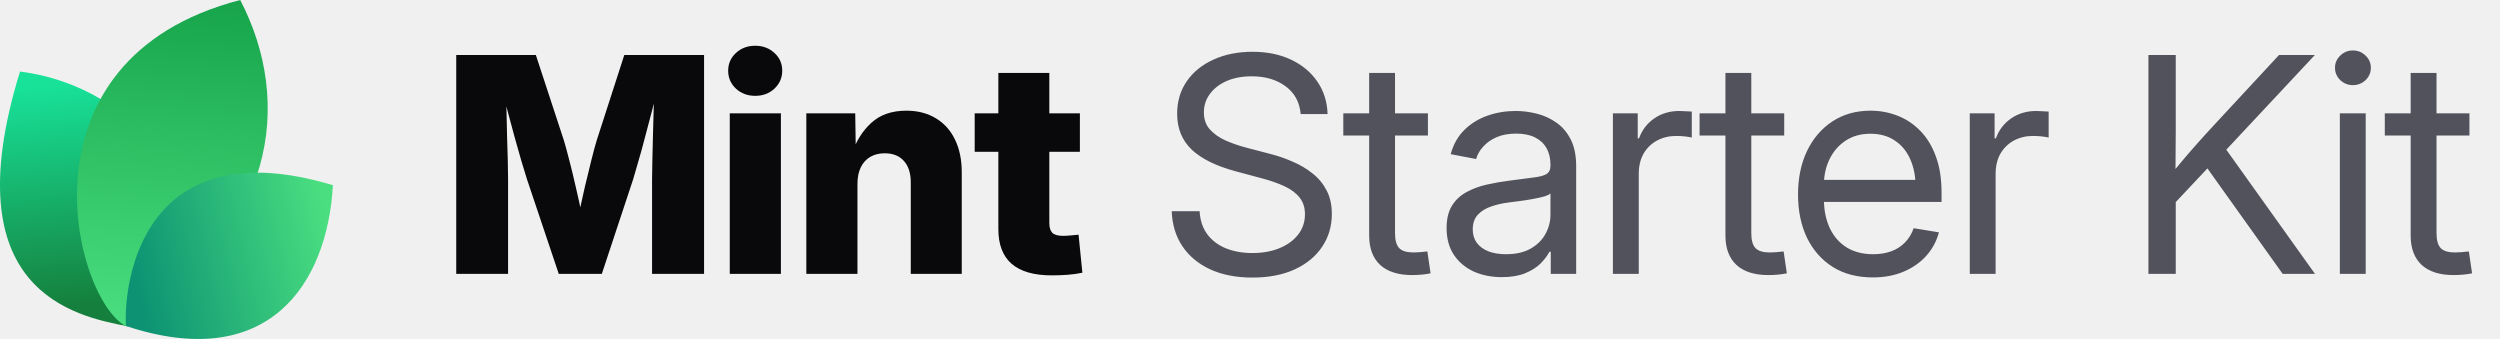
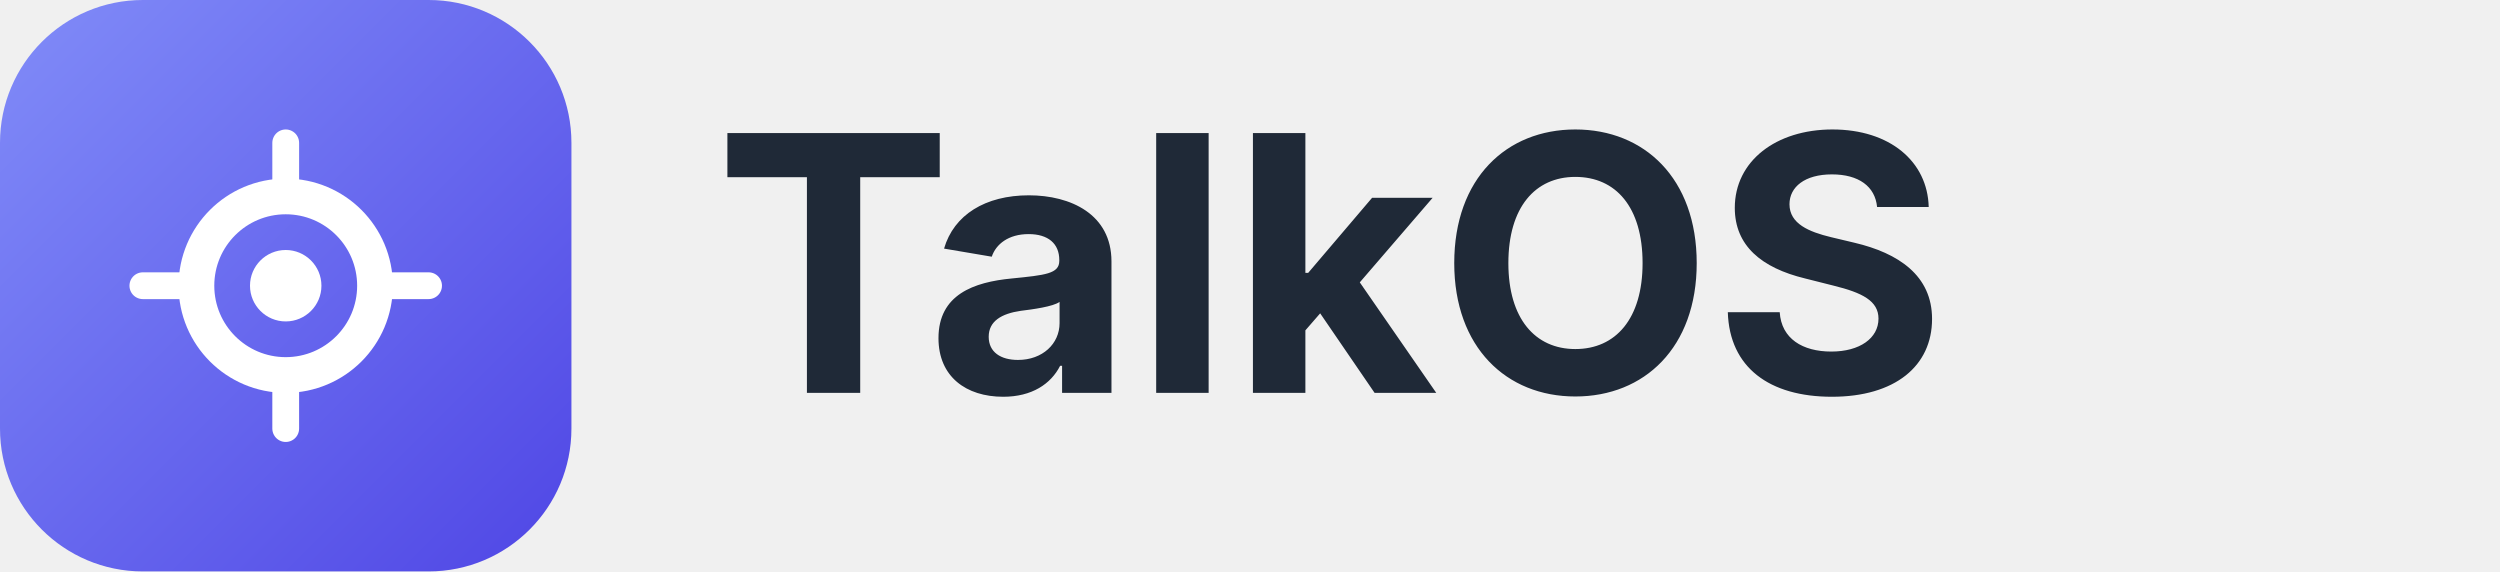
- <svg xmlns="http://www.w3.org/2000/svg" width="177" height="24" viewBox="0 0 177 24" fill="none">
-   <path d="M9.061 23.108C5.268 22.377 -3.391 20.627 1.417 5.064C9.634 6.099 16.973 14.064 9.061 23.108Z" fill="url(#paint0_linear_17557_2020)" />
-   <path d="M8.919 23.094C5.276 21.222 0.784 4.209 17.007 0C20.757 7.193 19.621 16.545 8.919 23.094Z" fill="url(#paint1_linear_17557_2020)" />
-   <path d="M8.914 23.079C8.735 19.882 10.159 9.085 23.57 13.111C23.181 20.123 18.984 26.418 8.914 23.079Z" fill="url(#paint2_linear_17557_2020)" />
-   <path d="M32.301 19.392V3.894H37.938L39.925 9.948C40.036 10.315 40.164 10.787 40.31 11.362C40.462 11.938 40.611 12.552 40.757 13.204C40.91 13.855 41.048 14.483 41.173 15.086C41.305 15.682 41.412 16.192 41.495 16.615H40.695C40.771 16.192 40.871 15.682 40.996 15.086C41.128 14.49 41.267 13.866 41.412 13.214C41.565 12.562 41.714 11.948 41.86 11.373C42.005 10.79 42.133 10.315 42.244 9.948L44.2 3.894H49.848V19.392H46.166V12.704C46.166 12.357 46.173 11.917 46.187 11.383C46.2 10.849 46.214 10.27 46.228 9.646C46.249 9.022 46.266 8.391 46.28 7.753C46.301 7.115 46.311 6.519 46.311 5.964H46.623C46.485 6.561 46.332 7.181 46.166 7.826C45.999 8.471 45.833 9.102 45.666 9.719C45.507 10.336 45.351 10.901 45.198 11.414C45.053 11.928 44.928 12.357 44.824 12.704L42.608 19.392H39.561L37.314 12.704C37.203 12.357 37.072 11.928 36.919 11.414C36.773 10.901 36.614 10.34 36.441 9.729C36.274 9.112 36.104 8.481 35.931 7.836C35.764 7.192 35.608 6.567 35.463 5.964H35.827C35.834 6.512 35.844 7.105 35.858 7.743C35.872 8.374 35.886 9.005 35.9 9.636C35.92 10.26 35.938 10.839 35.952 11.373C35.965 11.907 35.972 12.351 35.972 12.704V19.392H32.301ZM51.668 19.392V8.024H55.288V19.392H51.668ZM53.468 6.786C52.927 6.786 52.473 6.616 52.105 6.276C51.738 5.93 51.554 5.507 51.554 5.007C51.554 4.508 51.738 4.088 52.105 3.749C52.473 3.409 52.927 3.239 53.468 3.239C54.009 3.239 54.463 3.409 54.83 3.749C55.198 4.082 55.382 4.501 55.382 5.007C55.382 5.507 55.198 5.93 54.83 6.276C54.463 6.616 54.009 6.786 53.468 6.786ZM60.708 13.027V19.392H57.088V8.024H60.551L60.593 10.967H60.281C60.593 10.024 61.061 9.268 61.685 8.7C62.309 8.124 63.138 7.836 64.171 7.836C64.975 7.836 65.672 8.017 66.262 8.377C66.851 8.731 67.302 9.234 67.614 9.885C67.933 10.537 68.092 11.307 68.092 12.194V19.392H64.483V12.912C64.483 12.26 64.32 11.754 63.994 11.394C63.675 11.033 63.221 10.853 62.632 10.853C62.25 10.853 61.914 10.936 61.623 11.102C61.332 11.269 61.106 11.515 60.947 11.841C60.787 12.16 60.708 12.555 60.708 13.027ZM76.456 8.024V10.749H69.008V8.024H76.456ZM70.683 5.163H74.292V15.783C74.292 16.102 74.361 16.334 74.5 16.48C74.646 16.625 74.899 16.698 75.259 16.698C75.405 16.698 75.596 16.688 75.831 16.667C76.074 16.646 76.251 16.629 76.362 16.615L76.632 19.309C76.313 19.378 75.963 19.427 75.582 19.455C75.207 19.482 74.836 19.496 74.469 19.496C73.2 19.496 72.25 19.222 71.619 18.674C70.995 18.127 70.683 17.308 70.683 16.22V5.163Z" fill="#09090B" />
-   <path d="M88.667 19.652C87.523 19.652 86.528 19.458 85.682 19.07C84.843 18.681 84.188 18.137 83.716 17.437C83.245 16.736 82.992 15.908 82.957 14.951H84.933C84.968 15.596 85.148 16.14 85.474 16.584C85.8 17.021 86.24 17.354 86.795 17.582C87.35 17.804 87.974 17.915 88.667 17.915C89.388 17.915 90.026 17.801 90.581 17.572C91.143 17.343 91.583 17.024 91.902 16.615C92.228 16.199 92.391 15.717 92.391 15.169C92.391 14.698 92.266 14.306 92.017 13.994C91.767 13.675 91.413 13.408 90.956 13.193C90.498 12.978 89.954 12.787 89.323 12.621L87.502 12.132C86.123 11.765 85.082 11.255 84.382 10.603C83.689 9.944 83.342 9.095 83.342 8.055C83.342 7.174 83.571 6.404 84.028 5.746C84.486 5.087 85.117 4.577 85.921 4.217C86.726 3.849 87.645 3.666 88.678 3.666C89.718 3.666 90.63 3.853 91.413 4.227C92.204 4.602 92.824 5.122 93.275 5.787C93.726 6.446 93.965 7.209 93.993 8.076H92.089C92.013 7.23 91.656 6.574 91.018 6.11C90.387 5.638 89.586 5.403 88.615 5.403C87.95 5.403 87.36 5.513 86.847 5.735C86.341 5.957 85.946 6.262 85.661 6.651C85.377 7.032 85.235 7.469 85.235 7.961C85.235 8.447 85.377 8.849 85.661 9.168C85.946 9.48 86.317 9.74 86.774 9.948C87.232 10.149 87.724 10.319 88.251 10.457L89.884 10.884C90.439 11.023 90.977 11.206 91.496 11.435C92.023 11.657 92.495 11.934 92.911 12.267C93.334 12.593 93.67 12.995 93.92 13.474C94.17 13.945 94.294 14.504 94.294 15.149C94.294 16.015 94.066 16.788 93.608 17.468C93.157 18.148 92.512 18.681 91.673 19.07C90.834 19.458 89.832 19.652 88.667 19.652ZM101.097 8.024V9.594H95.106V8.024H101.097ZM96.937 5.163H98.767V16.521C98.767 17 98.865 17.347 99.059 17.562C99.26 17.77 99.6 17.874 100.078 17.874C100.21 17.874 100.366 17.867 100.546 17.853C100.733 17.832 100.903 17.815 101.056 17.801L101.285 19.351C101.097 19.392 100.886 19.423 100.65 19.444C100.414 19.465 100.189 19.475 99.974 19.475C98.996 19.475 98.244 19.236 97.717 18.758C97.197 18.272 96.937 17.579 96.937 16.677V5.163ZM106.33 19.621C105.595 19.621 104.932 19.489 104.343 19.226C103.754 18.955 103.285 18.564 102.939 18.05C102.592 17.53 102.419 16.896 102.419 16.147C102.419 15.495 102.547 14.965 102.804 14.556C103.06 14.146 103.403 13.828 103.833 13.599C104.263 13.363 104.742 13.186 105.269 13.068C105.796 12.95 106.333 12.857 106.881 12.787C107.574 12.69 108.132 12.617 108.555 12.569C108.978 12.52 109.287 12.441 109.481 12.33C109.675 12.212 109.772 12.014 109.772 11.737V11.654C109.772 11.203 109.679 10.815 109.492 10.489C109.311 10.163 109.041 9.91 108.68 9.729C108.32 9.549 107.872 9.459 107.338 9.459C106.805 9.459 106.34 9.546 105.945 9.719C105.556 9.892 105.241 10.118 104.998 10.395C104.755 10.665 104.593 10.953 104.509 11.258L102.71 10.915C102.897 10.222 103.22 9.65 103.677 9.199C104.135 8.748 104.679 8.412 105.31 8.19C105.941 7.968 106.607 7.857 107.307 7.857C107.8 7.857 108.295 7.92 108.795 8.044C109.301 8.169 109.765 8.381 110.188 8.679C110.611 8.97 110.951 9.369 111.208 9.875C111.464 10.374 111.593 11.005 111.593 11.768V19.392H109.793V17.822H109.7C109.568 18.085 109.363 18.359 109.086 18.643C108.809 18.921 108.444 19.153 107.994 19.34C107.543 19.527 106.988 19.621 106.33 19.621ZM106.621 17.998C107.321 17.998 107.904 17.867 108.368 17.603C108.84 17.333 109.19 16.986 109.419 16.563C109.654 16.133 109.772 15.682 109.772 15.211V13.692C109.703 13.769 109.554 13.841 109.325 13.911C109.096 13.973 108.829 14.032 108.524 14.088C108.226 14.143 107.921 14.192 107.609 14.233C107.304 14.275 107.033 14.309 106.798 14.337C106.354 14.393 105.938 14.49 105.549 14.628C105.168 14.76 104.86 14.954 104.624 15.211C104.388 15.467 104.27 15.811 104.27 16.241C104.27 16.615 104.367 16.934 104.561 17.198C104.762 17.461 105.04 17.662 105.393 17.801C105.747 17.933 106.156 17.998 106.621 17.998ZM114.193 19.392V8.024H115.951V9.792H116.045C116.253 9.209 116.61 8.741 117.116 8.388C117.622 8.034 118.219 7.857 118.905 7.857C119.058 7.857 119.217 7.864 119.384 7.878C119.55 7.885 119.682 7.892 119.779 7.899V9.74C119.716 9.719 119.578 9.695 119.363 9.667C119.155 9.639 118.922 9.625 118.666 9.625C118.174 9.625 117.726 9.733 117.324 9.948C116.922 10.163 116.603 10.471 116.367 10.874C116.138 11.276 116.024 11.758 116.024 12.319V19.392H114.193ZM126.322 8.024V9.594H120.33V8.024H126.322ZM122.161 5.163H123.992V16.521C123.992 17 124.089 17.347 124.283 17.562C124.484 17.77 124.824 17.874 125.302 17.874C125.434 17.874 125.59 17.867 125.77 17.853C125.958 17.832 126.127 17.815 126.28 17.801L126.509 19.351C126.322 19.392 126.11 19.423 125.874 19.444C125.639 19.465 125.413 19.475 125.198 19.475C124.221 19.475 123.468 19.236 122.941 18.758C122.421 18.272 122.161 17.579 122.161 16.677V5.163ZM132.604 19.642C131.502 19.642 130.555 19.396 129.765 18.903C128.974 18.404 128.364 17.714 127.934 16.834C127.511 15.946 127.3 14.927 127.3 13.775C127.3 12.611 127.511 11.584 127.934 10.697C128.364 9.802 128.964 9.102 129.734 8.596C130.51 8.089 131.408 7.836 132.428 7.836C133.1 7.836 133.738 7.954 134.341 8.19C134.952 8.426 135.489 8.783 135.954 9.261C136.425 9.74 136.793 10.343 137.056 11.071C137.327 11.792 137.462 12.645 137.462 13.63V14.296H128.433V12.735H136.463L135.631 13.297C135.631 12.541 135.506 11.876 135.257 11.3C135.007 10.725 134.643 10.277 134.165 9.958C133.686 9.632 133.107 9.469 132.428 9.469C131.748 9.469 131.162 9.632 130.67 9.958C130.177 10.284 129.796 10.725 129.526 11.279C129.262 11.827 129.13 12.441 129.13 13.12V14.046C129.13 14.864 129.273 15.572 129.557 16.168C129.841 16.757 130.243 17.211 130.763 17.53C131.283 17.842 131.901 17.998 132.615 17.998C133.093 17.998 133.523 17.929 133.905 17.79C134.293 17.645 134.619 17.433 134.882 17.156C135.153 16.879 135.354 16.546 135.486 16.157L137.275 16.449C137.108 17.08 136.81 17.634 136.38 18.113C135.95 18.591 135.413 18.966 134.768 19.236C134.123 19.507 133.402 19.642 132.604 19.642ZM139.459 19.392V8.024H141.217V9.792H141.311C141.519 9.209 141.876 8.741 142.382 8.388C142.888 8.034 143.485 7.857 144.171 7.857C144.324 7.857 144.483 7.864 144.649 7.878C144.816 7.885 144.948 7.892 145.045 7.899V9.74C144.982 9.719 144.844 9.695 144.629 9.667C144.421 9.639 144.188 9.625 143.932 9.625C143.439 9.625 142.992 9.733 142.59 9.948C142.188 10.163 141.869 10.471 141.633 10.874C141.404 11.276 141.29 11.758 141.29 12.319V19.392H139.459ZM153.429 14.961V12.715C153.783 12.257 154.136 11.82 154.49 11.404C154.844 10.981 155.204 10.565 155.572 10.156C155.939 9.74 156.314 9.327 156.695 8.918L161.355 3.894H163.893L157.277 10.967H157.184L153.429 14.961ZM152.108 19.392V3.894H154.043V9.241L154.022 12.559L154.043 13.505V19.392H152.108ZM161.615 19.392L155.967 11.477L157.173 9.969L163.903 19.392H161.615ZM165.661 19.392V8.024H167.492V19.392H165.661ZM166.587 6.027C166.24 6.027 165.942 5.909 165.692 5.673C165.443 5.43 165.318 5.139 165.318 4.799C165.318 4.459 165.443 4.172 165.692 3.936C165.942 3.693 166.24 3.572 166.587 3.572C166.934 3.572 167.232 3.693 167.482 3.936C167.731 4.172 167.856 4.459 167.856 4.799C167.856 5.139 167.731 5.43 167.482 5.673C167.232 5.909 166.934 6.027 166.587 6.027ZM174.836 8.024V9.594H168.844V8.024H174.836ZM170.675 5.163H172.506V16.521C172.506 17 172.603 17.347 172.797 17.562C172.998 17.77 173.338 17.874 173.816 17.874C173.948 17.874 174.104 17.867 174.284 17.853C174.472 17.832 174.641 17.815 174.794 17.801L175.023 19.351C174.836 19.392 174.624 19.423 174.388 19.444C174.153 19.465 173.927 19.475 173.712 19.475C172.735 19.475 171.982 19.236 171.455 18.758C170.935 18.272 170.675 17.579 170.675 16.677V5.163Z" fill="#52525C" />
+ <svg xmlns="http://www.w3.org/2000/svg" width="140" height="32" viewBox="0 0 140 32" fill="none">
  <defs>
-     <linearGradient id="paint0_linear_17557_2020" x1="3.776" y1="5.916" x2="5.232" y2="21.559" gradientUnits="userSpaceOnUse">
-       <stop stop-color="#18E299" />
-       <stop offset="1" stop-color="#15803D" />
-     </linearGradient>
-     <linearGradient id="paint1_linear_17557_2020" x1="12.171" y1="-0.718" x2="10.19" y2="22.983" gradientUnits="userSpaceOnUse">
-       <stop stop-color="#16A34A" />
-       <stop offset="1" stop-color="#4ADE80" />
-     </linearGradient>
-     <linearGradient id="paint2_linear_17557_2020" x1="23.133" y1="15.353" x2="9.338" y2="18.52" gradientUnits="userSpaceOnUse">
-       <stop stop-color="#4ADE80" />
-       <stop offset="1" stop-color="#0D9373" />
+     <linearGradient id="iconGradLight" x1="0%" y1="0%" x2="100%" y2="100%">
+       <stop offset="0%" style="stop-color:#818CF8" />
+       <stop offset="100%" style="stop-color:#4F46E5" />
    </linearGradient>
  </defs>
+   <rect width="32" height="32" rx="8" fill="url(#iconGradLight)" />
+   <circle cx="16" cy="16" r="5" stroke="white" stroke-width="2" fill="none" />
+   <circle cx="16" cy="16" r="2" fill="white" />
+   <path d="M16 11V8M16 24V21M21 16H24M8 16H11" stroke="white" stroke-width="1.5" stroke-linecap="round" />
+   <text x="40" y="22" font-family="system-ui, -apple-system, sans-serif" font-size="20" font-weight="700" fill="#1F2937">TalkOS</text>
</svg>
